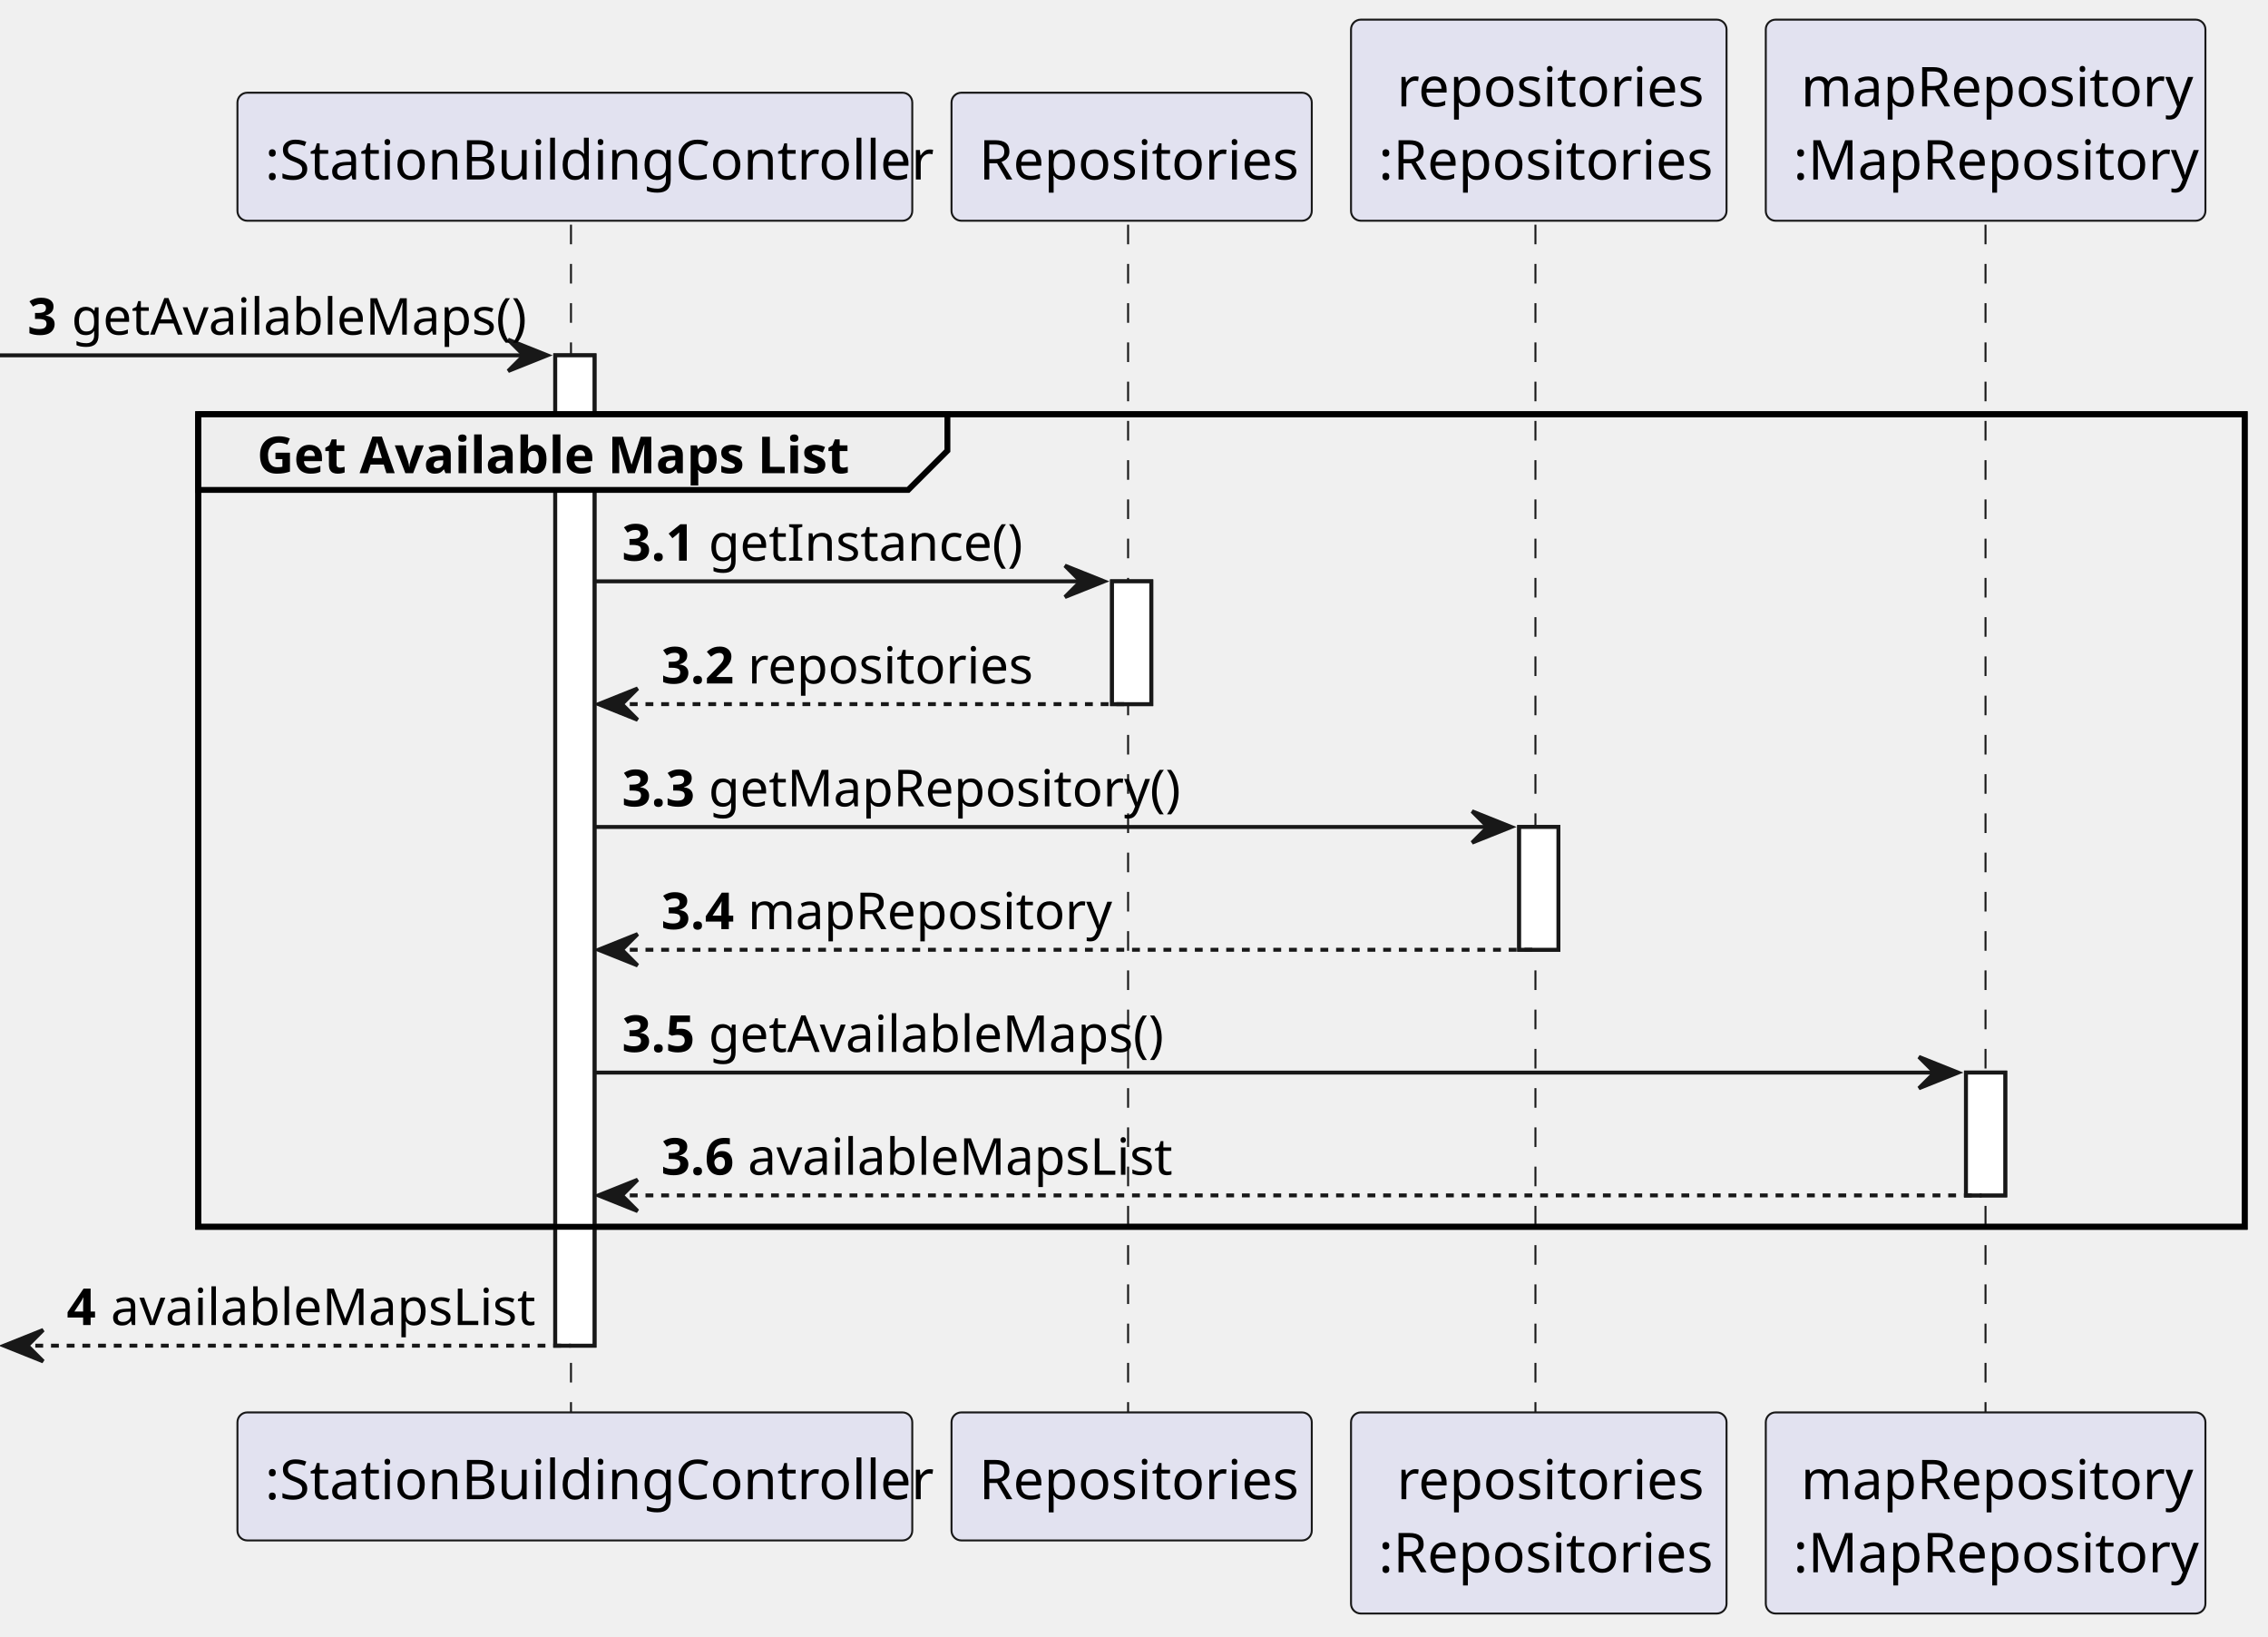
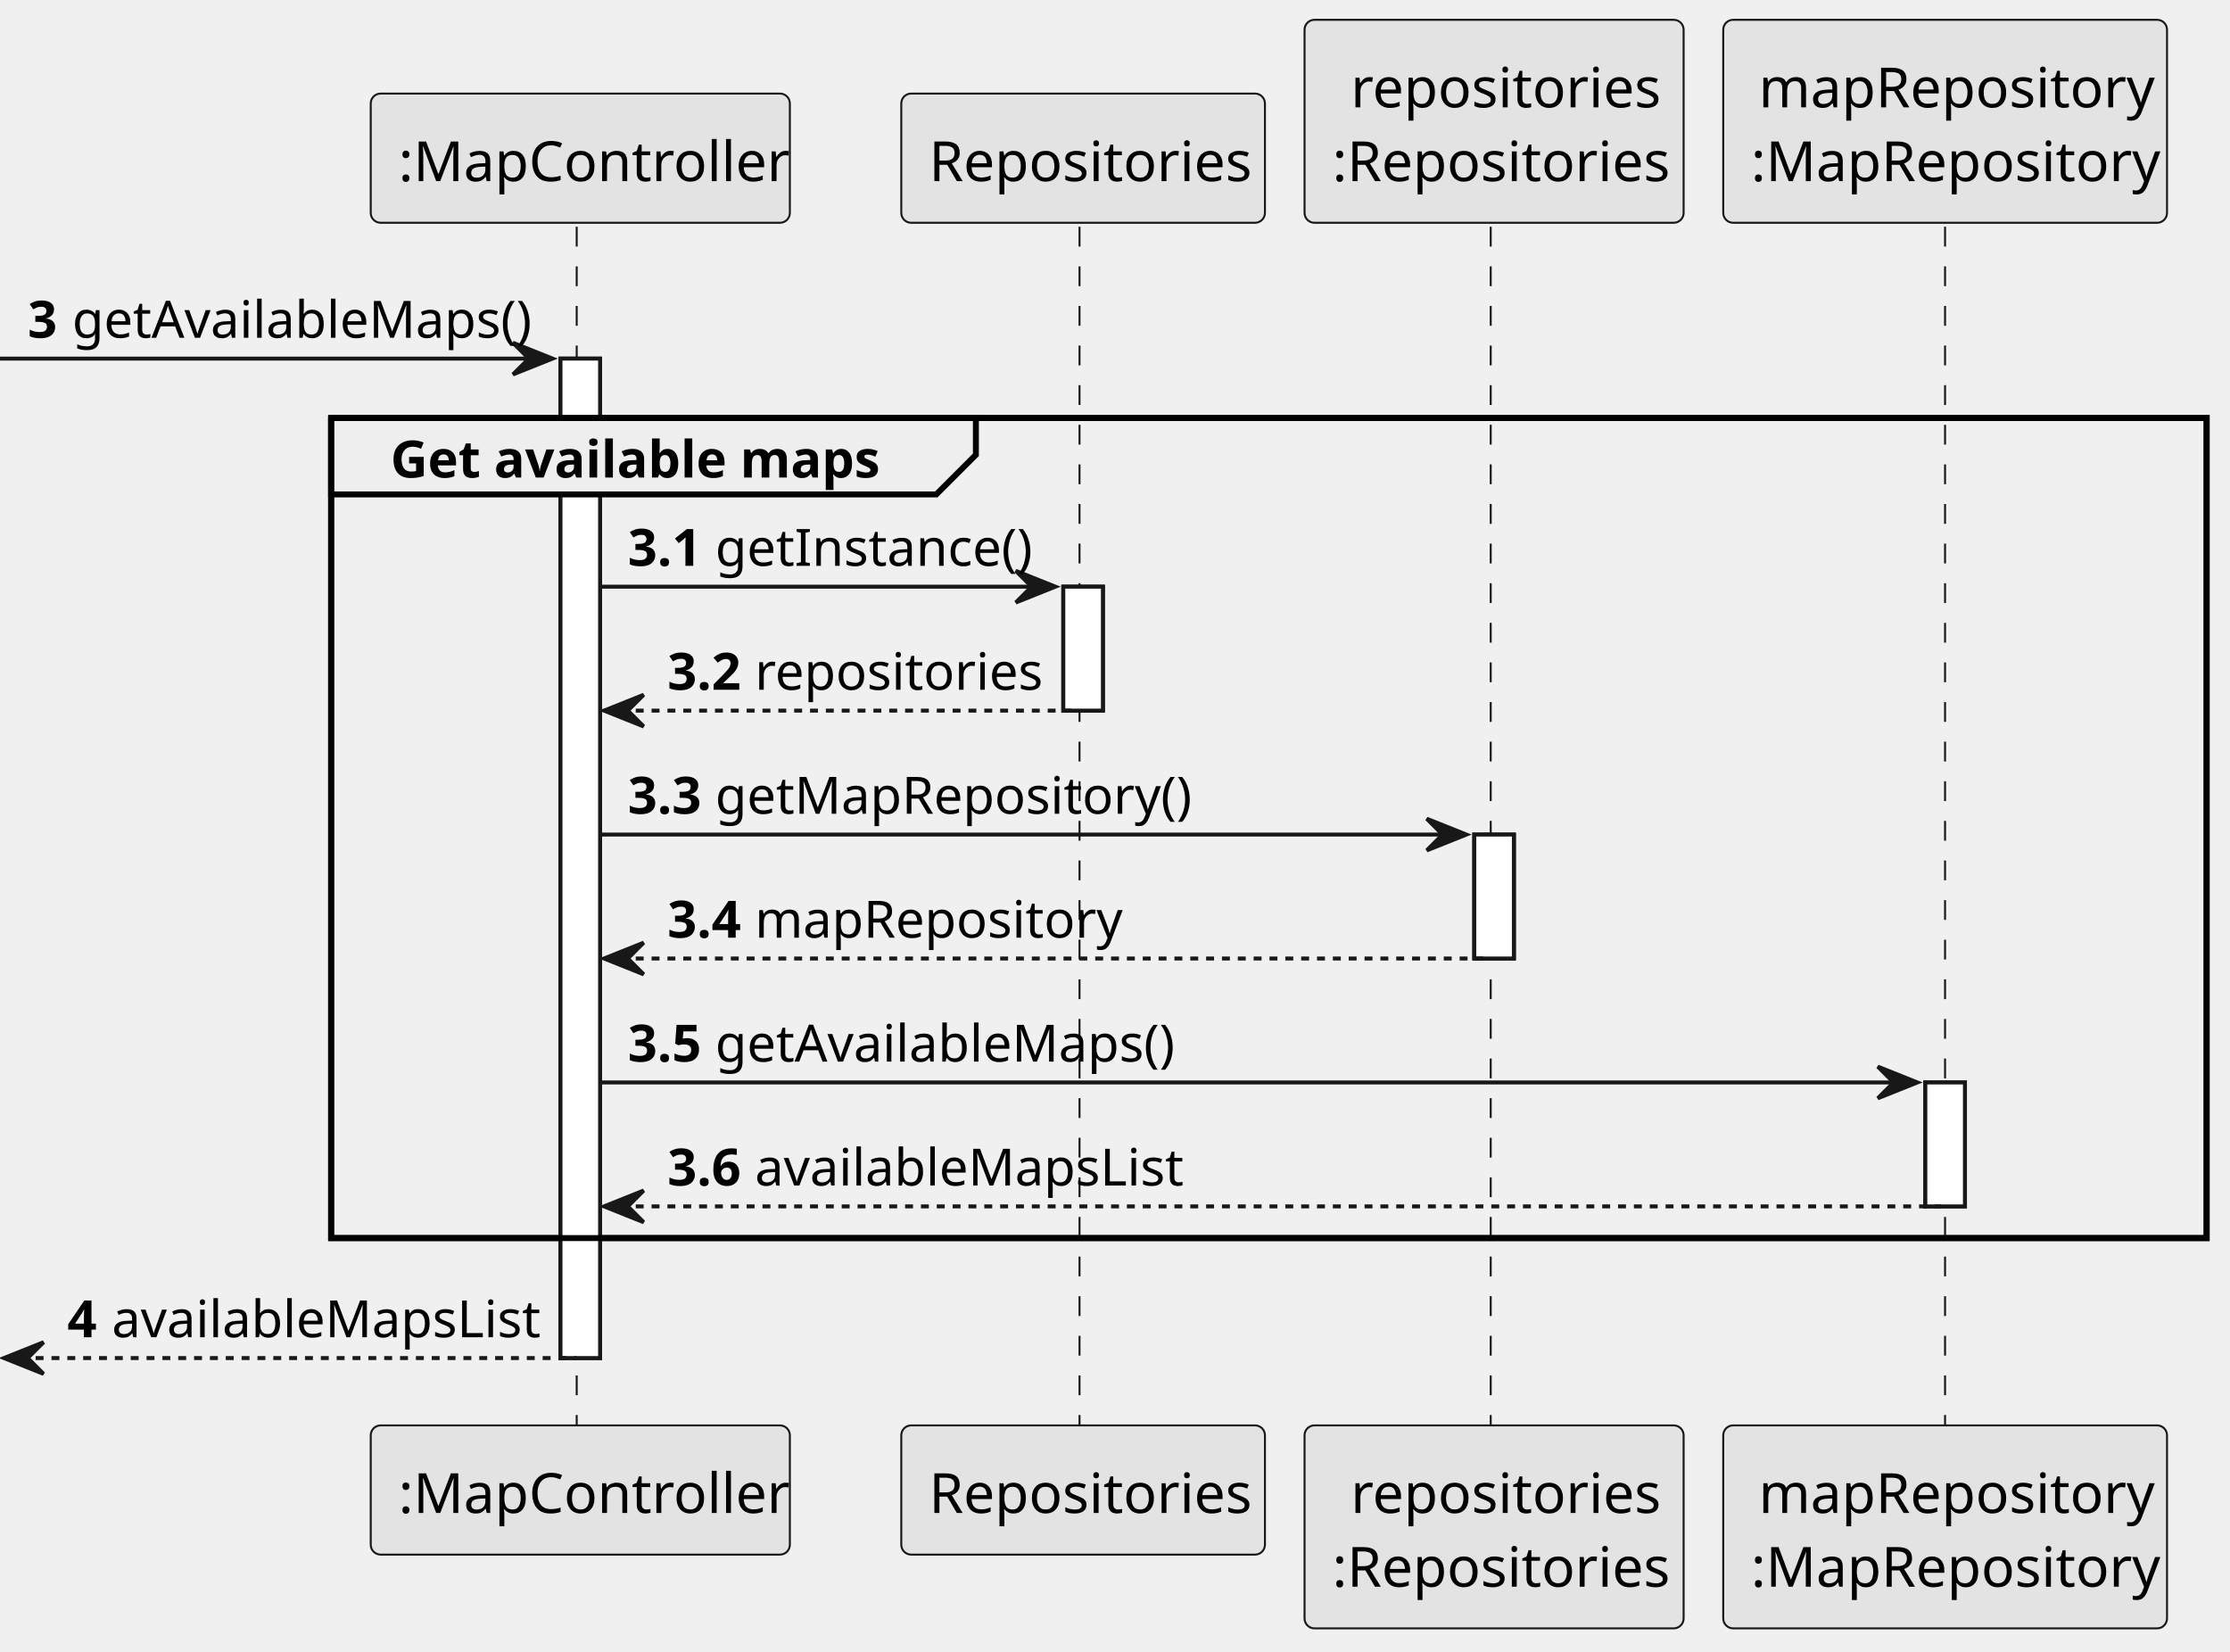
- <svg xmlns="http://www.w3.org/2000/svg" contentStyleType="text/css" height="417px" preserveAspectRatio="none" style="width:578px;height:417px;background:#FFFFFF;" version="1.1" viewBox="0 0 578 417" width="578px" zoomAndPan="magnify">
+ <svg xmlns="http://www.w3.org/2000/svg" contentStyleType="text/css" height="417px" preserveAspectRatio="none" style="width:563px;height:417px;background:#FFFFFF;" version="1.1" viewBox="0 0 563 417" width="563px" zoomAndPan="magnify">
  <defs />
  <g>
    <rect fill="#FFFFFF" height="252.328" style="stroke:#181818;stroke-width:1.0;" width="10" x="141.504" y="90.533" />
-     <rect fill="#FFFFFF" height="31.291" style="stroke:#181818;stroke-width:1.0;" width="10" x="283.4" y="148.115" />
-     <rect fill="#FFFFFF" height="31.291" style="stroke:#181818;stroke-width:1.0;" width="10" x="387.159" y="210.697" />
-     <rect fill="#FFFFFF" height="31.291" style="stroke:#181818;stroke-width:1.0;" width="10" x="501.031" y="273.279" />
-     <rect fill="none" height="207.037" style="stroke:#000000;stroke-width:1.5;" width="521.536" x="50.515" y="105.533" />
-     <line style="stroke:#181818;stroke-width:0.5;stroke-dasharray:5.0,5.0;" x1="145.515" x2="145.515" y1="57.242" y2="360.861" />
-     <line style="stroke:#181818;stroke-width:0.5;stroke-dasharray:5.0,5.0;" x1="287.494" x2="287.494" y1="57.242" y2="360.861" />
-     <line style="stroke:#181818;stroke-width:0.5;stroke-dasharray:5.0,5.0;" x1="391.307" x2="391.307" y1="57.242" y2="360.861" />
-     <line style="stroke:#181818;stroke-width:0.5;stroke-dasharray:5.0,5.0;" x1="506.01" x2="506.01" y1="57.242" y2="360.861" />
-     <rect fill="#E2E2F0" height="32.621" rx="2.5" ry="2.5" style="stroke:#181818;stroke-width:0.5;" width="171.978" x="60.515" y="23.621" />
-     <text fill="#000000" font-family="sans-serif" font-size="14" lengthAdjust="spacing" textLength="157.978" x="67.515" y="45.728">:StationBuildingController</text>
-     <rect fill="#E2E2F0" height="32.621" rx="2.5" ry="2.5" style="stroke:#181818;stroke-width:0.5;" width="171.978" x="60.515" y="359.861" />
-     <text fill="#000000" font-family="sans-serif" font-size="14" lengthAdjust="spacing" textLength="157.978" x="67.515" y="381.969">:StationBuildingController</text>
-     <rect fill="#E2E2F0" height="32.621" rx="2.5" ry="2.5" style="stroke:#181818;stroke-width:0.5;" width="91.814" x="242.494" y="23.621" />
-     <text fill="#000000" font-family="sans-serif" font-size="14" lengthAdjust="spacing" textLength="77.814" x="249.494" y="45.728">Repositories</text>
-     <rect fill="#E2E2F0" height="32.621" rx="2.5" ry="2.5" style="stroke:#181818;stroke-width:0.5;" width="91.814" x="242.494" y="359.861" />
-     <text fill="#000000" font-family="sans-serif" font-size="14" lengthAdjust="spacing" textLength="77.814" x="249.494" y="381.969">Repositories</text>
-     <rect fill="#E2E2F0" height="51.242" rx="2.5" ry="2.5" style="stroke:#181818;stroke-width:0.5;" width="95.703" x="344.307" y="5" />
-     <text fill="#000000" font-family="sans-serif" font-size="14" lengthAdjust="spacing" textLength="72.365" x="355.976" y="27.107">repositories</text>
-     <text fill="#000000" font-family="sans-serif" font-size="14" lengthAdjust="spacing" textLength="81.703" x="351.307" y="45.728">:Repositories</text>
-     <rect fill="#E2E2F0" height="51.242" rx="2.5" ry="2.5" style="stroke:#181818;stroke-width:0.5;" width="95.703" x="344.307" y="359.861" />
-     <text fill="#000000" font-family="sans-serif" font-size="14" lengthAdjust="spacing" textLength="72.365" x="355.976" y="381.969">repositories</text>
-     <text fill="#000000" font-family="sans-serif" font-size="14" lengthAdjust="spacing" textLength="81.703" x="351.307" y="400.59">:Repositories</text>
-     <rect fill="#E2E2F0" height="51.242" rx="2.5" ry="2.5" style="stroke:#181818;stroke-width:0.5;" width="112.041" x="450.01" y="5" />
-     <text fill="#000000" font-family="sans-serif" font-size="14" lengthAdjust="spacing" textLength="94.151" x="458.955" y="27.107">mapRepository</text>
-     <text fill="#000000" font-family="sans-serif" font-size="14" lengthAdjust="spacing" textLength="98.041" x="457.01" y="45.728">:MapRepository</text>
-     <rect fill="#E2E2F0" height="51.242" rx="2.5" ry="2.5" style="stroke:#181818;stroke-width:0.5;" width="112.041" x="450.01" y="359.861" />
-     <text fill="#000000" font-family="sans-serif" font-size="14" lengthAdjust="spacing" textLength="94.151" x="458.955" y="381.969">mapRepository</text>
-     <text fill="#000000" font-family="sans-serif" font-size="14" lengthAdjust="spacing" textLength="98.041" x="457.01" y="400.59">:MapRepository</text>
+     <rect fill="#FFFFFF" height="31.291" style="stroke:#181818;stroke-width:1.0;" width="10" x="268.45" y="148.115" />
+     <rect fill="#FFFFFF" height="31.291" style="stroke:#181818;stroke-width:1.0;" width="10" x="372.208" y="210.697" />
+     <rect fill="#FFFFFF" height="31.291" style="stroke:#181818;stroke-width:1.0;" width="10" x="486.08" y="273.279" />
+     <rect fill="none" height="207.037" style="stroke:#000000;stroke-width:1.5;" width="473.503" x="83.598" y="105.533" />
+     <line style="stroke:#181818;stroke-width:0.5;stroke-dasharray:5.0,5.0;" x1="145.598" x2="145.598" y1="57.242" y2="360.861" />
+     <line style="stroke:#181818;stroke-width:0.5;stroke-dasharray:5.0,5.0;" x1="272.543" x2="272.543" y1="57.242" y2="360.861" />
+     <line style="stroke:#181818;stroke-width:0.5;stroke-dasharray:5.0,5.0;" x1="376.356" x2="376.356" y1="57.242" y2="360.861" />
+     <line style="stroke:#181818;stroke-width:0.5;stroke-dasharray:5.0,5.0;" x1="491.06" x2="491.06" y1="57.242" y2="360.861" />
+     <rect fill="#E3E3E3" height="32.621" rx="2.5" ry="2.5" style="stroke:#181818;stroke-width:0.5;" width="105.814" x="93.598" y="23.621" />
+     <text fill="#000000" font-family="sans-serif" font-size="14" lengthAdjust="spacing" textLength="91.814" x="100.598" y="45.728">:MapController</text>
+     <rect fill="#E3E3E3" height="32.621" rx="2.5" ry="2.5" style="stroke:#181818;stroke-width:0.5;" width="105.814" x="93.598" y="359.861" />
+     <text fill="#000000" font-family="sans-serif" font-size="14" lengthAdjust="spacing" textLength="91.814" x="100.598" y="381.969">:MapController</text>
+     <rect fill="#E3E3E3" height="32.621" rx="2.5" ry="2.5" style="stroke:#181818;stroke-width:0.5;" width="91.814" x="227.543" y="23.621" />
+     <text fill="#000000" font-family="sans-serif" font-size="14" lengthAdjust="spacing" textLength="77.814" x="234.543" y="45.728">Repositories</text>
+     <rect fill="#E3E3E3" height="32.621" rx="2.5" ry="2.5" style="stroke:#181818;stroke-width:0.5;" width="91.814" x="227.543" y="359.861" />
+     <text fill="#000000" font-family="sans-serif" font-size="14" lengthAdjust="spacing" textLength="77.814" x="234.543" y="381.969">Repositories</text>
+     <rect fill="#E3E3E3" height="51.242" rx="2.5" ry="2.5" style="stroke:#181818;stroke-width:0.5;" width="95.703" x="329.356" y="5" />
+     <text fill="#000000" font-family="sans-serif" font-size="14" lengthAdjust="spacing" textLength="72.365" x="341.025" y="27.107">repositories</text>
+     <text fill="#000000" font-family="sans-serif" font-size="14" lengthAdjust="spacing" textLength="81.703" x="336.356" y="45.728">:Repositories</text>
+     <rect fill="#E3E3E3" height="51.242" rx="2.5" ry="2.5" style="stroke:#181818;stroke-width:0.5;" width="95.703" x="329.356" y="359.861" />
+     <text fill="#000000" font-family="sans-serif" font-size="14" lengthAdjust="spacing" textLength="72.365" x="341.025" y="381.969">repositories</text>
+     <text fill="#000000" font-family="sans-serif" font-size="14" lengthAdjust="spacing" textLength="81.703" x="336.356" y="400.59">:Repositories</text>
+     <rect fill="#E3E3E3" height="51.242" rx="2.5" ry="2.5" style="stroke:#181818;stroke-width:0.5;" width="112.041" x="435.06" y="5" />
+     <text fill="#000000" font-family="sans-serif" font-size="14" lengthAdjust="spacing" textLength="94.151" x="444.004" y="27.107">mapRepository</text>
+     <text fill="#000000" font-family="sans-serif" font-size="14" lengthAdjust="spacing" textLength="98.041" x="442.06" y="45.728">:MapRepository</text>
+     <rect fill="#E3E3E3" height="51.242" rx="2.5" ry="2.5" style="stroke:#181818;stroke-width:0.5;" width="112.041" x="435.06" y="359.861" />
+     <text fill="#000000" font-family="sans-serif" font-size="14" lengthAdjust="spacing" textLength="94.151" x="444.004" y="381.969">mapRepository</text>
+     <text fill="#000000" font-family="sans-serif" font-size="14" lengthAdjust="spacing" textLength="98.041" x="442.06" y="400.59">:MapRepository</text>
    <rect fill="#FFFFFF" height="252.328" style="stroke:#181818;stroke-width:1.0;" width="10" x="141.504" y="90.533" />
-     <rect fill="#FFFFFF" height="31.291" style="stroke:#181818;stroke-width:1.0;" width="10" x="283.4" y="148.115" />
-     <rect fill="#FFFFFF" height="31.291" style="stroke:#181818;stroke-width:1.0;" width="10" x="387.159" y="210.697" />
-     <rect fill="#FFFFFF" height="31.291" style="stroke:#181818;stroke-width:1.0;" width="10" x="501.031" y="273.279" />
+     <rect fill="#FFFFFF" height="31.291" style="stroke:#181818;stroke-width:1.0;" width="10" x="268.45" y="148.115" />
+     <rect fill="#FFFFFF" height="31.291" style="stroke:#181818;stroke-width:1.0;" width="10" x="372.208" y="210.697" />
+     <rect fill="#FFFFFF" height="31.291" style="stroke:#181818;stroke-width:1.0;" width="10" x="486.08" y="273.279" />
    <polygon fill="#181818" points="129.504,86.533,139.504,90.533,129.504,94.533,133.504,90.533" style="stroke:#181818;stroke-width:1.0;" />
    <line style="stroke:#181818;stroke-width:1.0;" x1="0" x2="135.504" y1="90.533" y2="90.533" />
    <text fill="#000000" font-family="sans-serif" font-size="13" font-weight="bold" lengthAdjust="spacing" textLength="7.23" x="7" y="85.27">3</text>
    <text fill="#000000" font-family="sans-serif" font-size="13" lengthAdjust="spacing" textLength="111.274" x="18.23" y="85.27">getAvailableMaps()</text>
-     <path d="M50.515,105.533 L241.448,105.533 L241.448,114.824 L231.448,124.824 L50.515,124.824 L50.515,105.533 " fill="#EEEEEE" style="stroke:#000000;stroke-width:1.5;" />
-     <rect fill="none" height="207.037" style="stroke:#000000;stroke-width:1.5;" width="521.536" x="50.515" y="105.533" />
-     <text fill="#000000" font-family="sans-serif" font-size="13" font-weight="bold" lengthAdjust="spacing" textLength="145.933" x="65.515" y="120.561">Get Available Maps List</text>
-     <polygon fill="#181818" points="271.4,144.115,281.4,148.115,271.4,152.115,275.4,148.115" style="stroke:#181818;stroke-width:1.0;" />
-     <line style="stroke:#181818;stroke-width:1.0;" x1="151.504" x2="277.4" y1="148.115" y2="148.115" />
+     <path d="M83.598,105.533 L246.378,105.533 L246.378,114.824 L236.378,124.824 L83.598,124.824 L83.598,105.533 " fill="#EEEEEE" style="stroke:#000000;stroke-width:1.5;" />
+     <rect fill="none" height="207.037" style="stroke:#000000;stroke-width:1.5;" width="473.503" x="83.598" y="105.533" />
+     <text fill="#000000" font-family="sans-serif" font-size="13" font-weight="bold" lengthAdjust="spacing" textLength="117.781" x="98.598" y="120.561">Get available maps</text>
+     <polygon fill="#181818" points="256.45,144.115,266.45,148.115,256.45,152.115,260.45,148.115" style="stroke:#181818;stroke-width:1.0;" />
+     <line style="stroke:#181818;stroke-width:1.0;" x1="151.504" x2="262.45" y1="148.115" y2="148.115" />
    <text fill="#000000" font-family="sans-serif" font-size="13" font-weight="bold" lengthAdjust="spacing" textLength="18.072" x="158.504" y="142.852">3.1</text>
    <text fill="#000000" font-family="sans-serif" font-size="13" lengthAdjust="spacing" textLength="75.874" x="180.576" y="142.852">getInstance()</text>
    <polygon fill="#181818" points="162.504,175.406,152.504,179.406,162.504,183.406,158.504,179.406" style="stroke:#181818;stroke-width:1.0;" />
-     <line style="stroke:#181818;stroke-width:1.0;stroke-dasharray:2.0,2.0;" x1="156.504" x2="287.4" y1="179.406" y2="179.406" />
+     <line style="stroke:#181818;stroke-width:1.0;stroke-dasharray:2.0,2.0;" x1="156.504" x2="272.45" y1="179.406" y2="179.406" />
    <text fill="#000000" font-family="sans-serif" font-size="13" font-weight="bold" lengthAdjust="spacing" textLength="18.072" x="168.504" y="174.144">3.2</text>
    <text fill="#000000" font-family="sans-serif" font-size="13" lengthAdjust="spacing" textLength="67.196" x="190.576" y="174.144">repositories</text>
-     <polygon fill="#181818" points="375.159,206.697,385.159,210.697,375.159,214.697,379.159,210.697" style="stroke:#181818;stroke-width:1.0;" />
-     <line style="stroke:#181818;stroke-width:1.0;" x1="151.504" x2="381.159" y1="210.697" y2="210.697" />
+     <polygon fill="#181818" points="360.208,206.697,370.208,210.697,360.208,214.697,364.208,210.697" style="stroke:#181818;stroke-width:1.0;" />
+     <line style="stroke:#181818;stroke-width:1.0;" x1="151.504" x2="366.208" y1="210.697" y2="210.697" />
    <text fill="#000000" font-family="sans-serif" font-size="13" font-weight="bold" lengthAdjust="spacing" textLength="18.072" x="158.504" y="205.435">3.3</text>
    <text fill="#000000" font-family="sans-serif" font-size="13" lengthAdjust="spacing" textLength="114.156" x="180.576" y="205.435">getMapRepository()</text>
    <polygon fill="#181818" points="162.504,237.988,152.504,241.988,162.504,245.988,158.504,241.988" style="stroke:#181818;stroke-width:1.0;" />
-     <line style="stroke:#181818;stroke-width:1.0;stroke-dasharray:2.0,2.0;" x1="156.504" x2="391.159" y1="241.988" y2="241.988" />
+     <line style="stroke:#181818;stroke-width:1.0;stroke-dasharray:2.0,2.0;" x1="156.504" x2="376.208" y1="241.988" y2="241.988" />
    <text fill="#000000" font-family="sans-serif" font-size="13" font-weight="bold" lengthAdjust="spacing" textLength="18.072" x="168.504" y="236.726">3.4</text>
    <text fill="#000000" font-family="sans-serif" font-size="13" lengthAdjust="spacing" textLength="87.426" x="190.576" y="236.726">mapRepository</text>
-     <polygon fill="#181818" points="489.031,269.279,499.031,273.279,489.031,277.279,493.031,273.279" style="stroke:#181818;stroke-width:1.0;" />
-     <line style="stroke:#181818;stroke-width:1.0;" x1="151.504" x2="495.031" y1="273.279" y2="273.279" />
+     <polygon fill="#181818" points="474.08,269.279,484.08,273.279,474.08,277.279,478.08,273.279" style="stroke:#181818;stroke-width:1.0;" />
+     <line style="stroke:#181818;stroke-width:1.0;" x1="151.504" x2="480.08" y1="273.279" y2="273.279" />
    <text fill="#000000" font-family="sans-serif" font-size="13" font-weight="bold" lengthAdjust="spacing" textLength="18.072" x="158.504" y="268.017">3.5</text>
    <text fill="#000000" font-family="sans-serif" font-size="13" lengthAdjust="spacing" textLength="111.274" x="180.576" y="268.017">getAvailableMaps()</text>
    <polygon fill="#181818" points="162.504,300.57,152.504,304.57,162.504,308.57,158.504,304.57" style="stroke:#181818;stroke-width:1.0;" />
-     <line style="stroke:#181818;stroke-width:1.0;stroke-dasharray:2.0,2.0;" x1="156.504" x2="505.031" y1="304.57" y2="304.57" />
+     <line style="stroke:#181818;stroke-width:1.0;stroke-dasharray:2.0,2.0;" x1="156.504" x2="490.08" y1="304.57" y2="304.57" />
    <text fill="#000000" font-family="sans-serif" font-size="13" font-weight="bold" lengthAdjust="spacing" textLength="18.072" x="168.504" y="299.308">3.6</text>
    <text fill="#000000" font-family="sans-serif" font-size="13" lengthAdjust="spacing" textLength="103.334" x="190.576" y="299.308">availableMapsList</text>
    <polygon fill="#181818" points="11,338.861,1,342.861,11,346.861,7,342.861" style="stroke:#181818;stroke-width:1.0;" />
    <line style="stroke:#181818;stroke-width:1.0;stroke-dasharray:2.0,2.0;" x1="5" x2="145.504" y1="342.861" y2="342.861" />
    <text fill="#000000" font-family="sans-serif" font-size="13" font-weight="bold" lengthAdjust="spacing" textLength="7.23" x="17" y="337.599">4</text>
    <text fill="#000000" font-family="sans-serif" font-size="13" lengthAdjust="spacing" textLength="103.334" x="28.23" y="337.599">availableMapsList</text>
  </g>
</svg>
